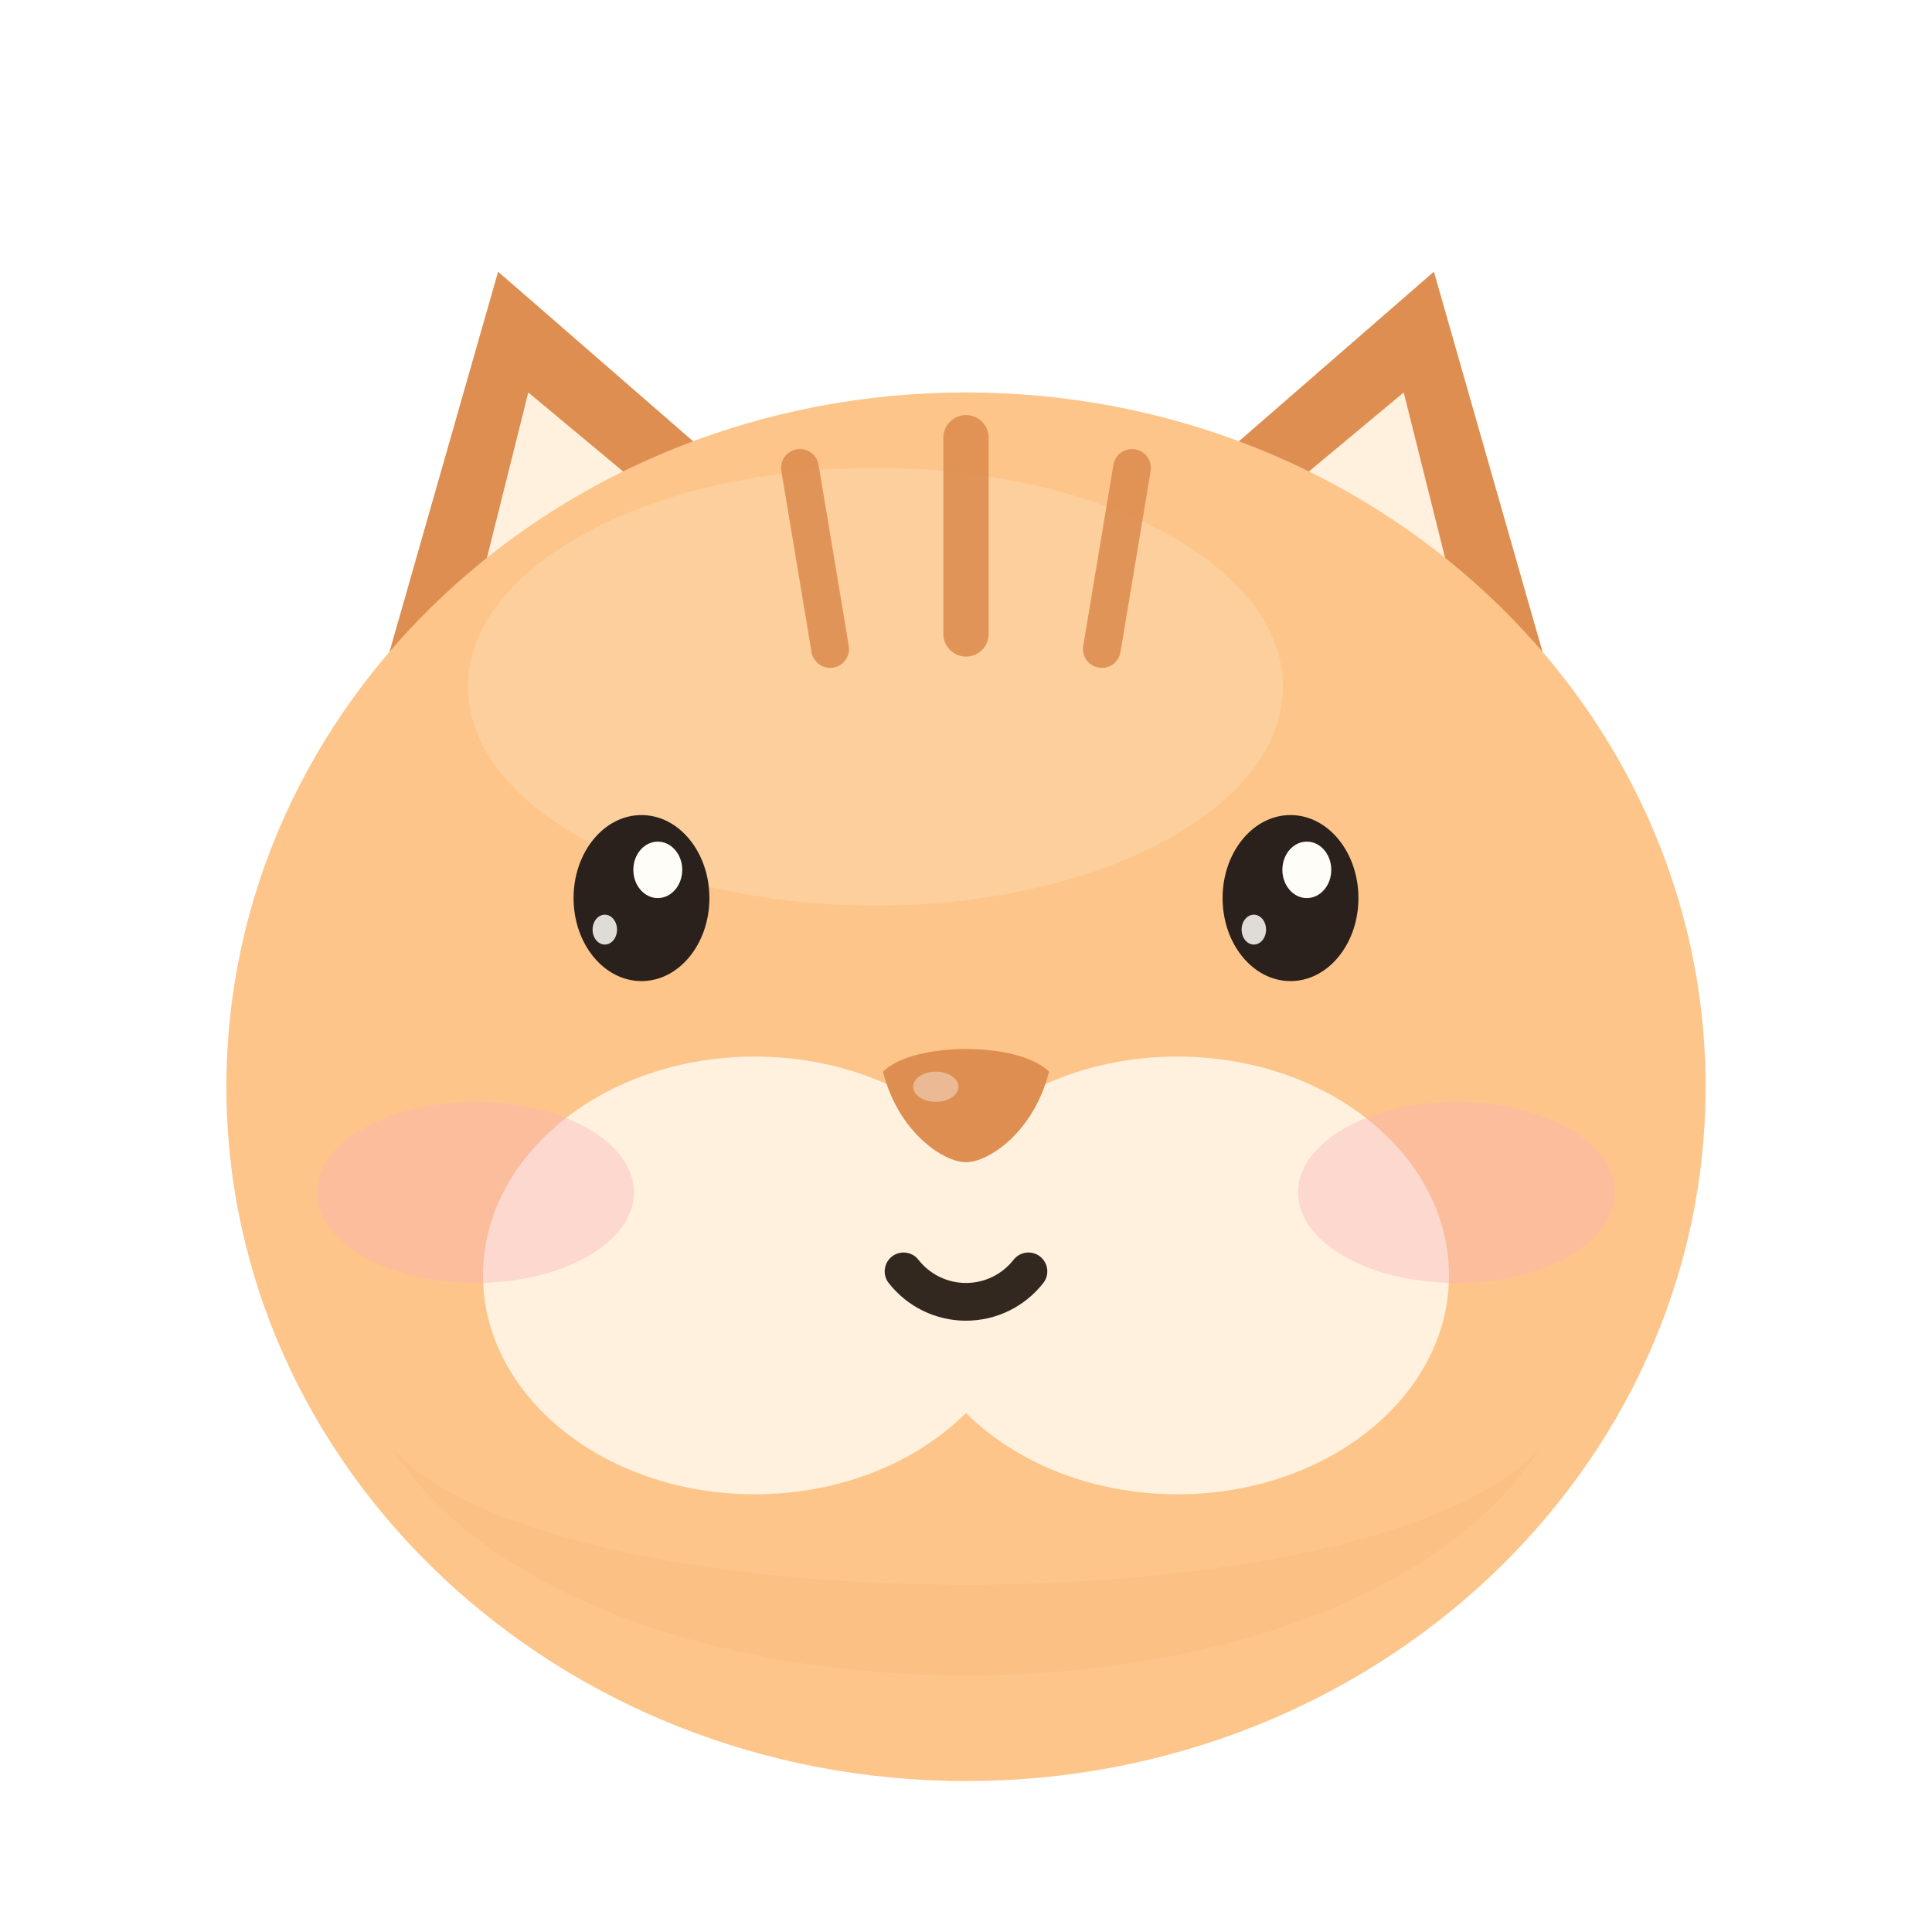
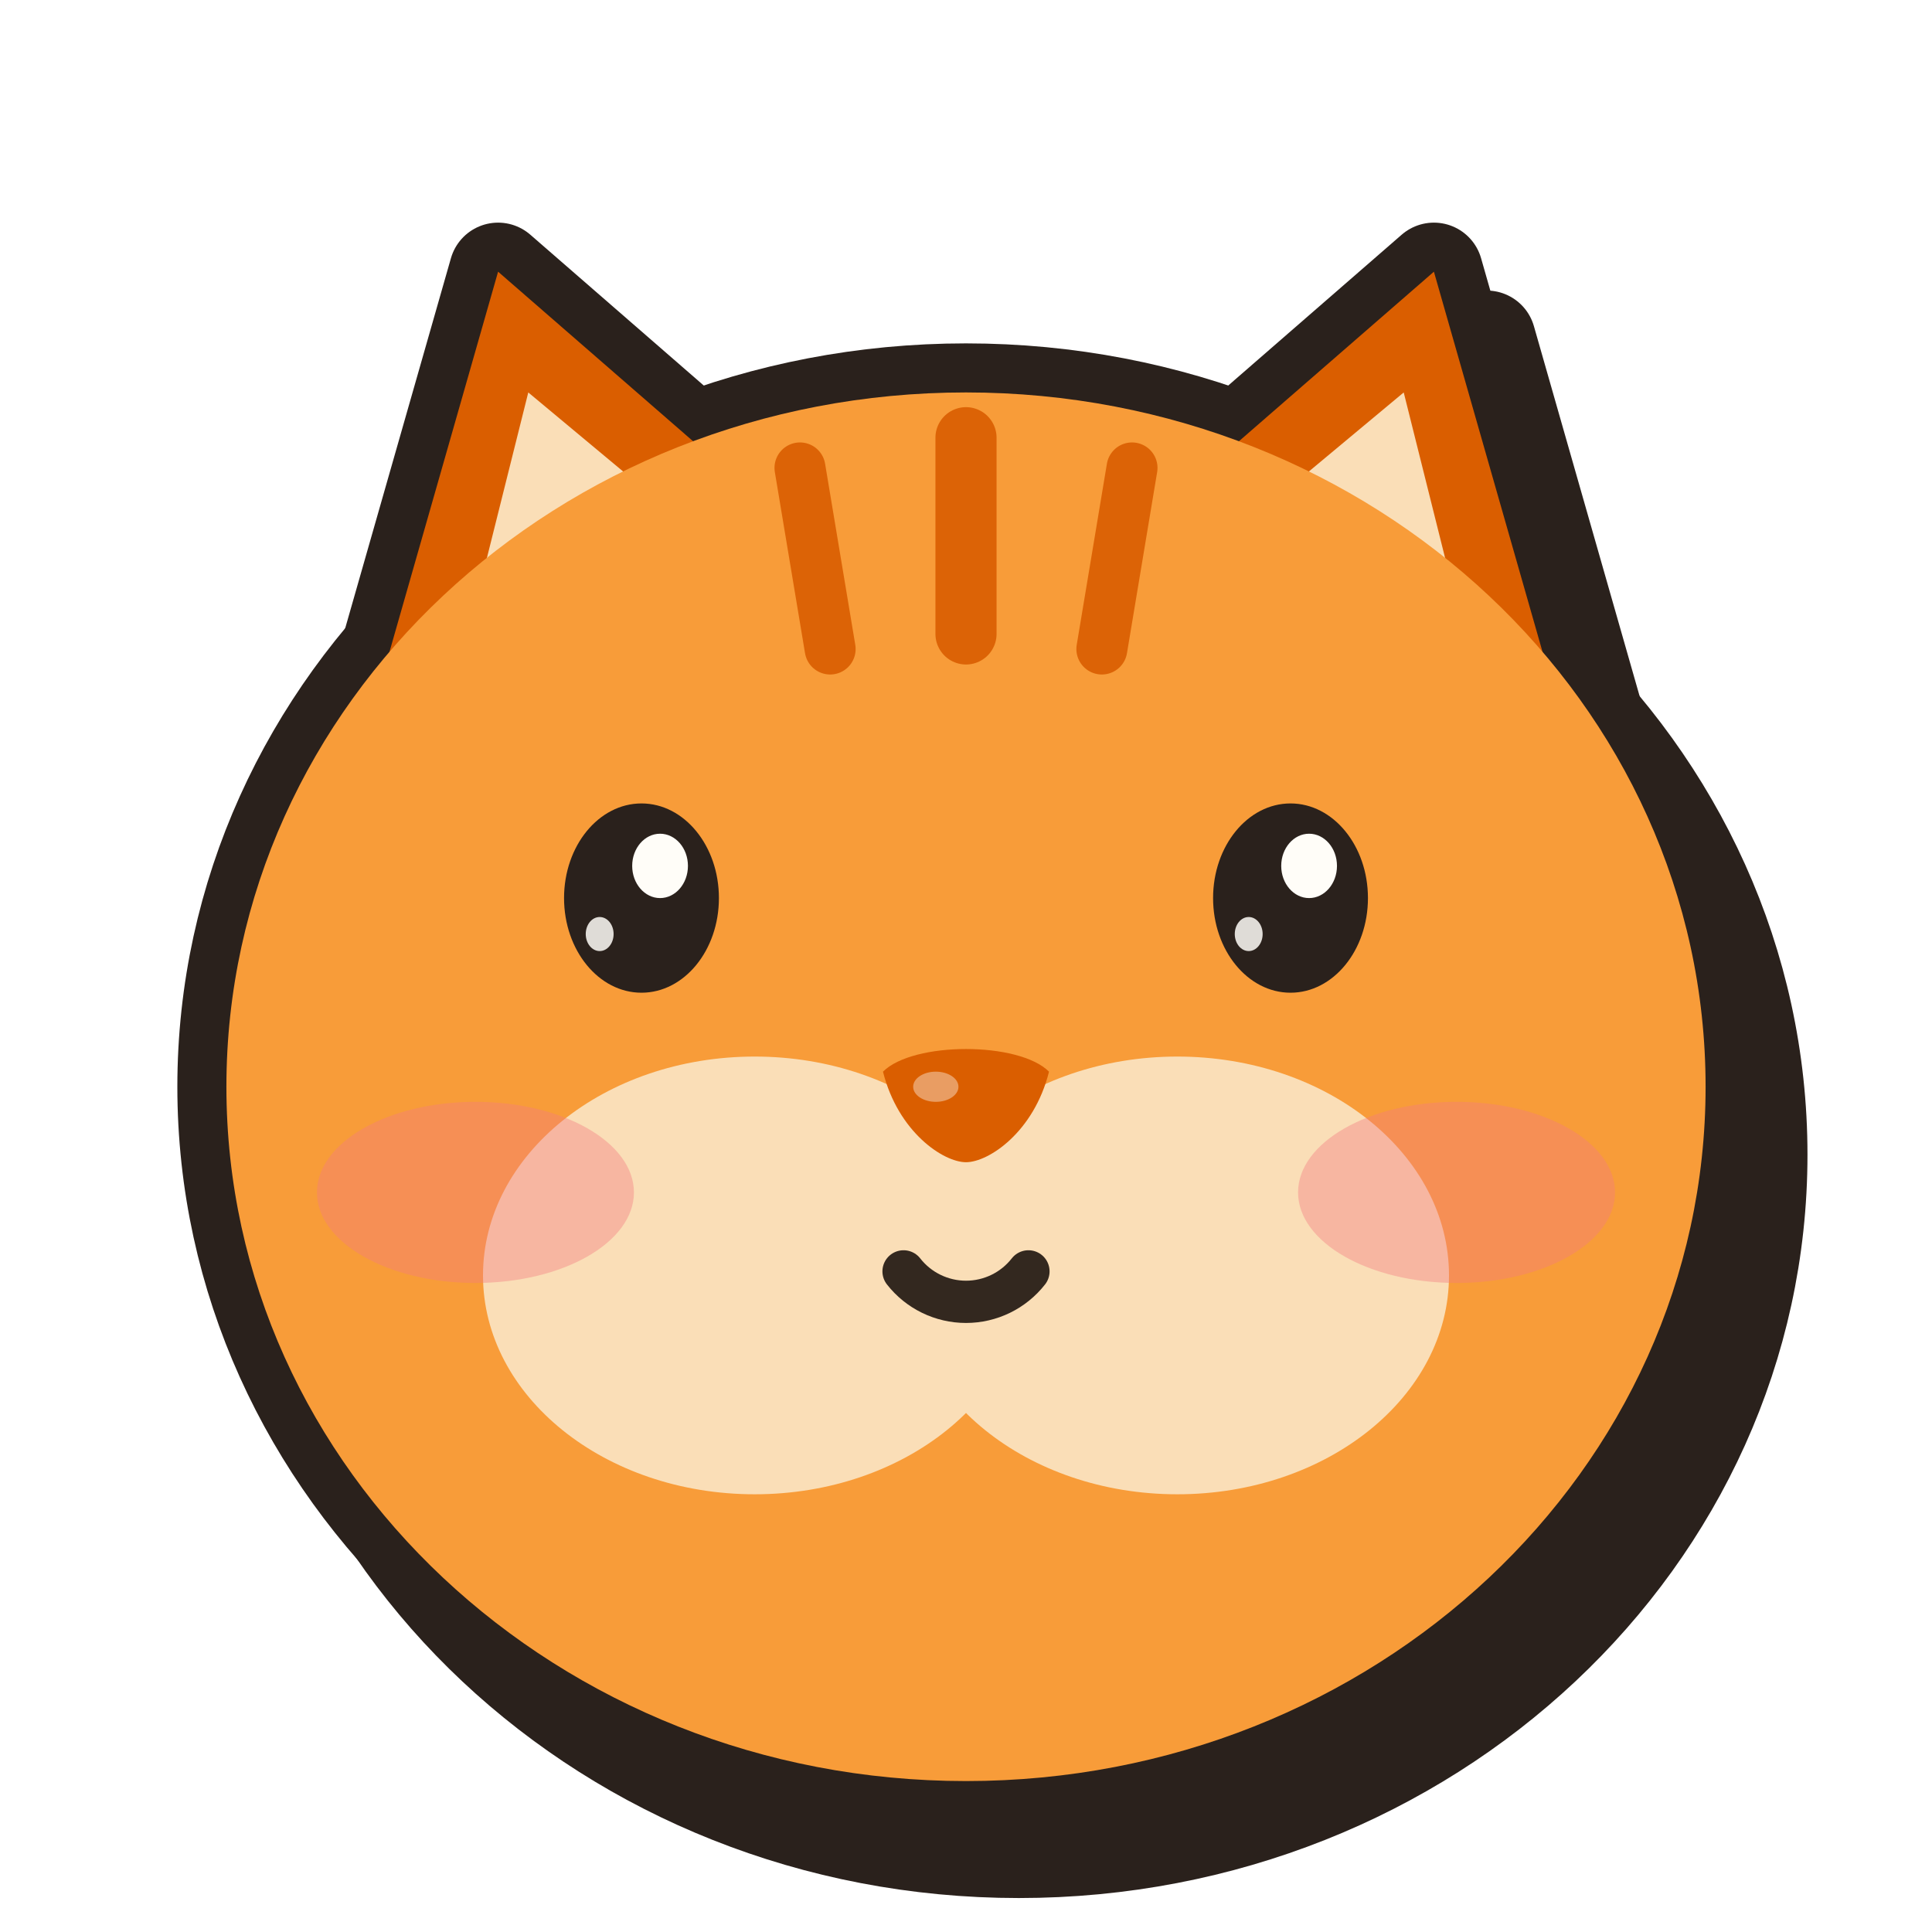
<svg xmlns="http://www.w3.org/2000/svg" viewBox="0 0 256 256" width="256" height="256" role="img" aria-hidden="true">
-   <polygon points="50,92 66,36 112,76" fill="#de8e51" />
-   <polygon points="144,76 190,36 206,92" fill="#de8e51" />
-   <polygon points="64,76 70,52 94,72" fill="#fff1dd" />
-   <polygon points="162,72 186,52 192,76" fill="#fff1dd" />
-   <ellipse cx="128" cy="144" rx="98" ry="92" fill="#fdc589" />
-   <ellipse cx="100" cy="169" rx="36" ry="29" fill="#fff1dd" />
-   <ellipse cx="156" cy="169" rx="36" ry="29" fill="#fff1dd" />
-   <ellipse cx="116" cy="91" rx="54" ry="29" fill="#fffdf8" fill-opacity="0.170" />
-   <path d="M52 192 C78 232 178 232 204 192 C182 216 74 216 52 192 Z" fill="#de8e51" fill-opacity="0.100" />
-   <ellipse cx="63" cy="158" rx="21" ry="12" fill="#f9b3b6" fill-opacity="0.400" />
-   <ellipse cx="193" cy="158" rx="21" ry="12" fill="#f9b3b6" fill-opacity="0.400" />
-   <ellipse cx="85" cy="119" rx="9" ry="11" fill="#2a211c" />
-   <ellipse cx="171" cy="119" rx="9" ry="11" fill="#2a211c" />
-   <ellipse cx="87.16" cy="115.26" rx="3.24" ry="3.74" fill="#fffdf8" />
-   <ellipse cx="80.14" cy="123.18" rx="1.62" ry="1.98" fill="#fffdf8" fill-opacity="0.850" />
-   <ellipse cx="173.16" cy="115.26" rx="3.24" ry="3.74" fill="#fffdf8" />
-   <ellipse cx="166.14" cy="123.18" rx="1.62" ry="1.98" fill="#fffdf8" fill-opacity="0.850" />
-   <polyline points="128,58 128,84" fill="none" stroke="#de8e51" stroke-opacity="0.900" stroke-width="6" stroke-linecap="round" stroke-linejoin="round" />
-   <polyline points="106,62 110,86" fill="none" stroke="#de8e51" stroke-opacity="0.900" stroke-width="5" stroke-linecap="round" stroke-linejoin="round" />
-   <polyline points="150,62 146,86" fill="none" stroke="#de8e51" stroke-opacity="0.900" stroke-width="5" stroke-linecap="round" stroke-linejoin="round" />
-   <path d="M117 142 C121 138 135 138 139 142 C137 150 131 154 128 154 C125 154 119 150 117 142 Z" fill="#de8e51" />
+   <polygon points="57,101 73,45 119,85" fill="#2a211c" stroke="#2a211c" stroke-width="13" stroke-linejoin="round" />
+   <polygon points="151,85 197,45 213,101" fill="#2a211c" stroke="#2a211c" stroke-width="13" stroke-linejoin="round" />
+   <ellipse cx="135" cy="153" rx="98" ry="92" fill="#2a211c" stroke="#2a211c" stroke-width="13" stroke-linejoin="round" />
+   <polygon points="50,92 66,36 112,76" fill="#2a211c" stroke="#2a211c" stroke-width="13" stroke-linejoin="round" />
+   <polygon points="144,76 190,36 206,92" fill="#2a211c" stroke="#2a211c" stroke-width="13" stroke-linejoin="round" />
+   <ellipse cx="128" cy="144" rx="98" ry="92" fill="#2a211c" stroke="#2a211c" stroke-width="13" stroke-linejoin="round" />
+   <polygon points="50,92 66,36 112,76" fill="#da5e00" />
+   <polygon points="144,76 190,36 206,92" fill="#da5e00" />
+   <polygon points="64,76 70,52 94,72" fill="#fadeb7" />
+   <polygon points="162,72 186,52 192,76" fill="#fadeb7" />
+   <ellipse cx="128" cy="144" rx="98" ry="92" fill="#f89c39" />
+   <ellipse cx="100" cy="169" rx="36" ry="29" fill="#fadeb7" />
+   <ellipse cx="156" cy="169" rx="36" ry="29" fill="#fadeb7" />
+   <ellipse cx="63" cy="158" rx="21" ry="12" fill="#f47b81" fill-opacity="0.400" />
+   <ellipse cx="193" cy="158" rx="21" ry="12" fill="#f47b81" fill-opacity="0.400" />
+   <ellipse cx="85" cy="119" rx="10.26" ry="12.54" fill="#2a211c" />
+   <ellipse cx="171" cy="119" rx="10.26" ry="12.54" fill="#2a211c" />
+   <ellipse cx="87.462" cy="114.736" rx="3.694" ry="4.264" fill="#fffdf8" />
+   <ellipse cx="79.46" cy="123.765" rx="1.847" ry="2.257" fill="#fffdf8" fill-opacity="0.850" />
+   <ellipse cx="173.462" cy="114.736" rx="3.694" ry="4.264" fill="#fffdf8" />
+   <ellipse cx="165.46" cy="123.765" rx="1.847" ry="2.257" fill="#fffdf8" fill-opacity="0.850" />
+   <polyline points="128,58 128,84" fill="none" stroke="#da5e00" stroke-opacity="0.900" stroke-width="8.1" stroke-linecap="round" stroke-linejoin="round" />
+   <polyline points="106,62 110,86" fill="none" stroke="#da5e00" stroke-opacity="0.900" stroke-width="6.75" stroke-linecap="round" stroke-linejoin="round" />
+   <polyline points="150,62 146,86" fill="none" stroke="#da5e00" stroke-opacity="0.900" stroke-width="6.75" stroke-linecap="round" stroke-linejoin="round" />
+   <path d="M117 142 C121 138 135 138 139 142 C137 150 131 154 128 154 C125 154 119 150 117 142 Z" fill="#da5e00" />
  <ellipse cx="124" cy="144" rx="3" ry="2" fill="#fffdf8" fill-opacity="0.400" />
-   <path d="M136.274 168.464 A10.5 10.5 0 0 1 119.726 168.464" fill="none" stroke="#33281f" stroke-width="5" stroke-linecap="round" />
+   <path d="M136.274 168.464 A10.5 10.5 0 0 1 119.726 168.464" fill="none" stroke="#33281f" stroke-width="5.6" stroke-linecap="round" />
</svg>
